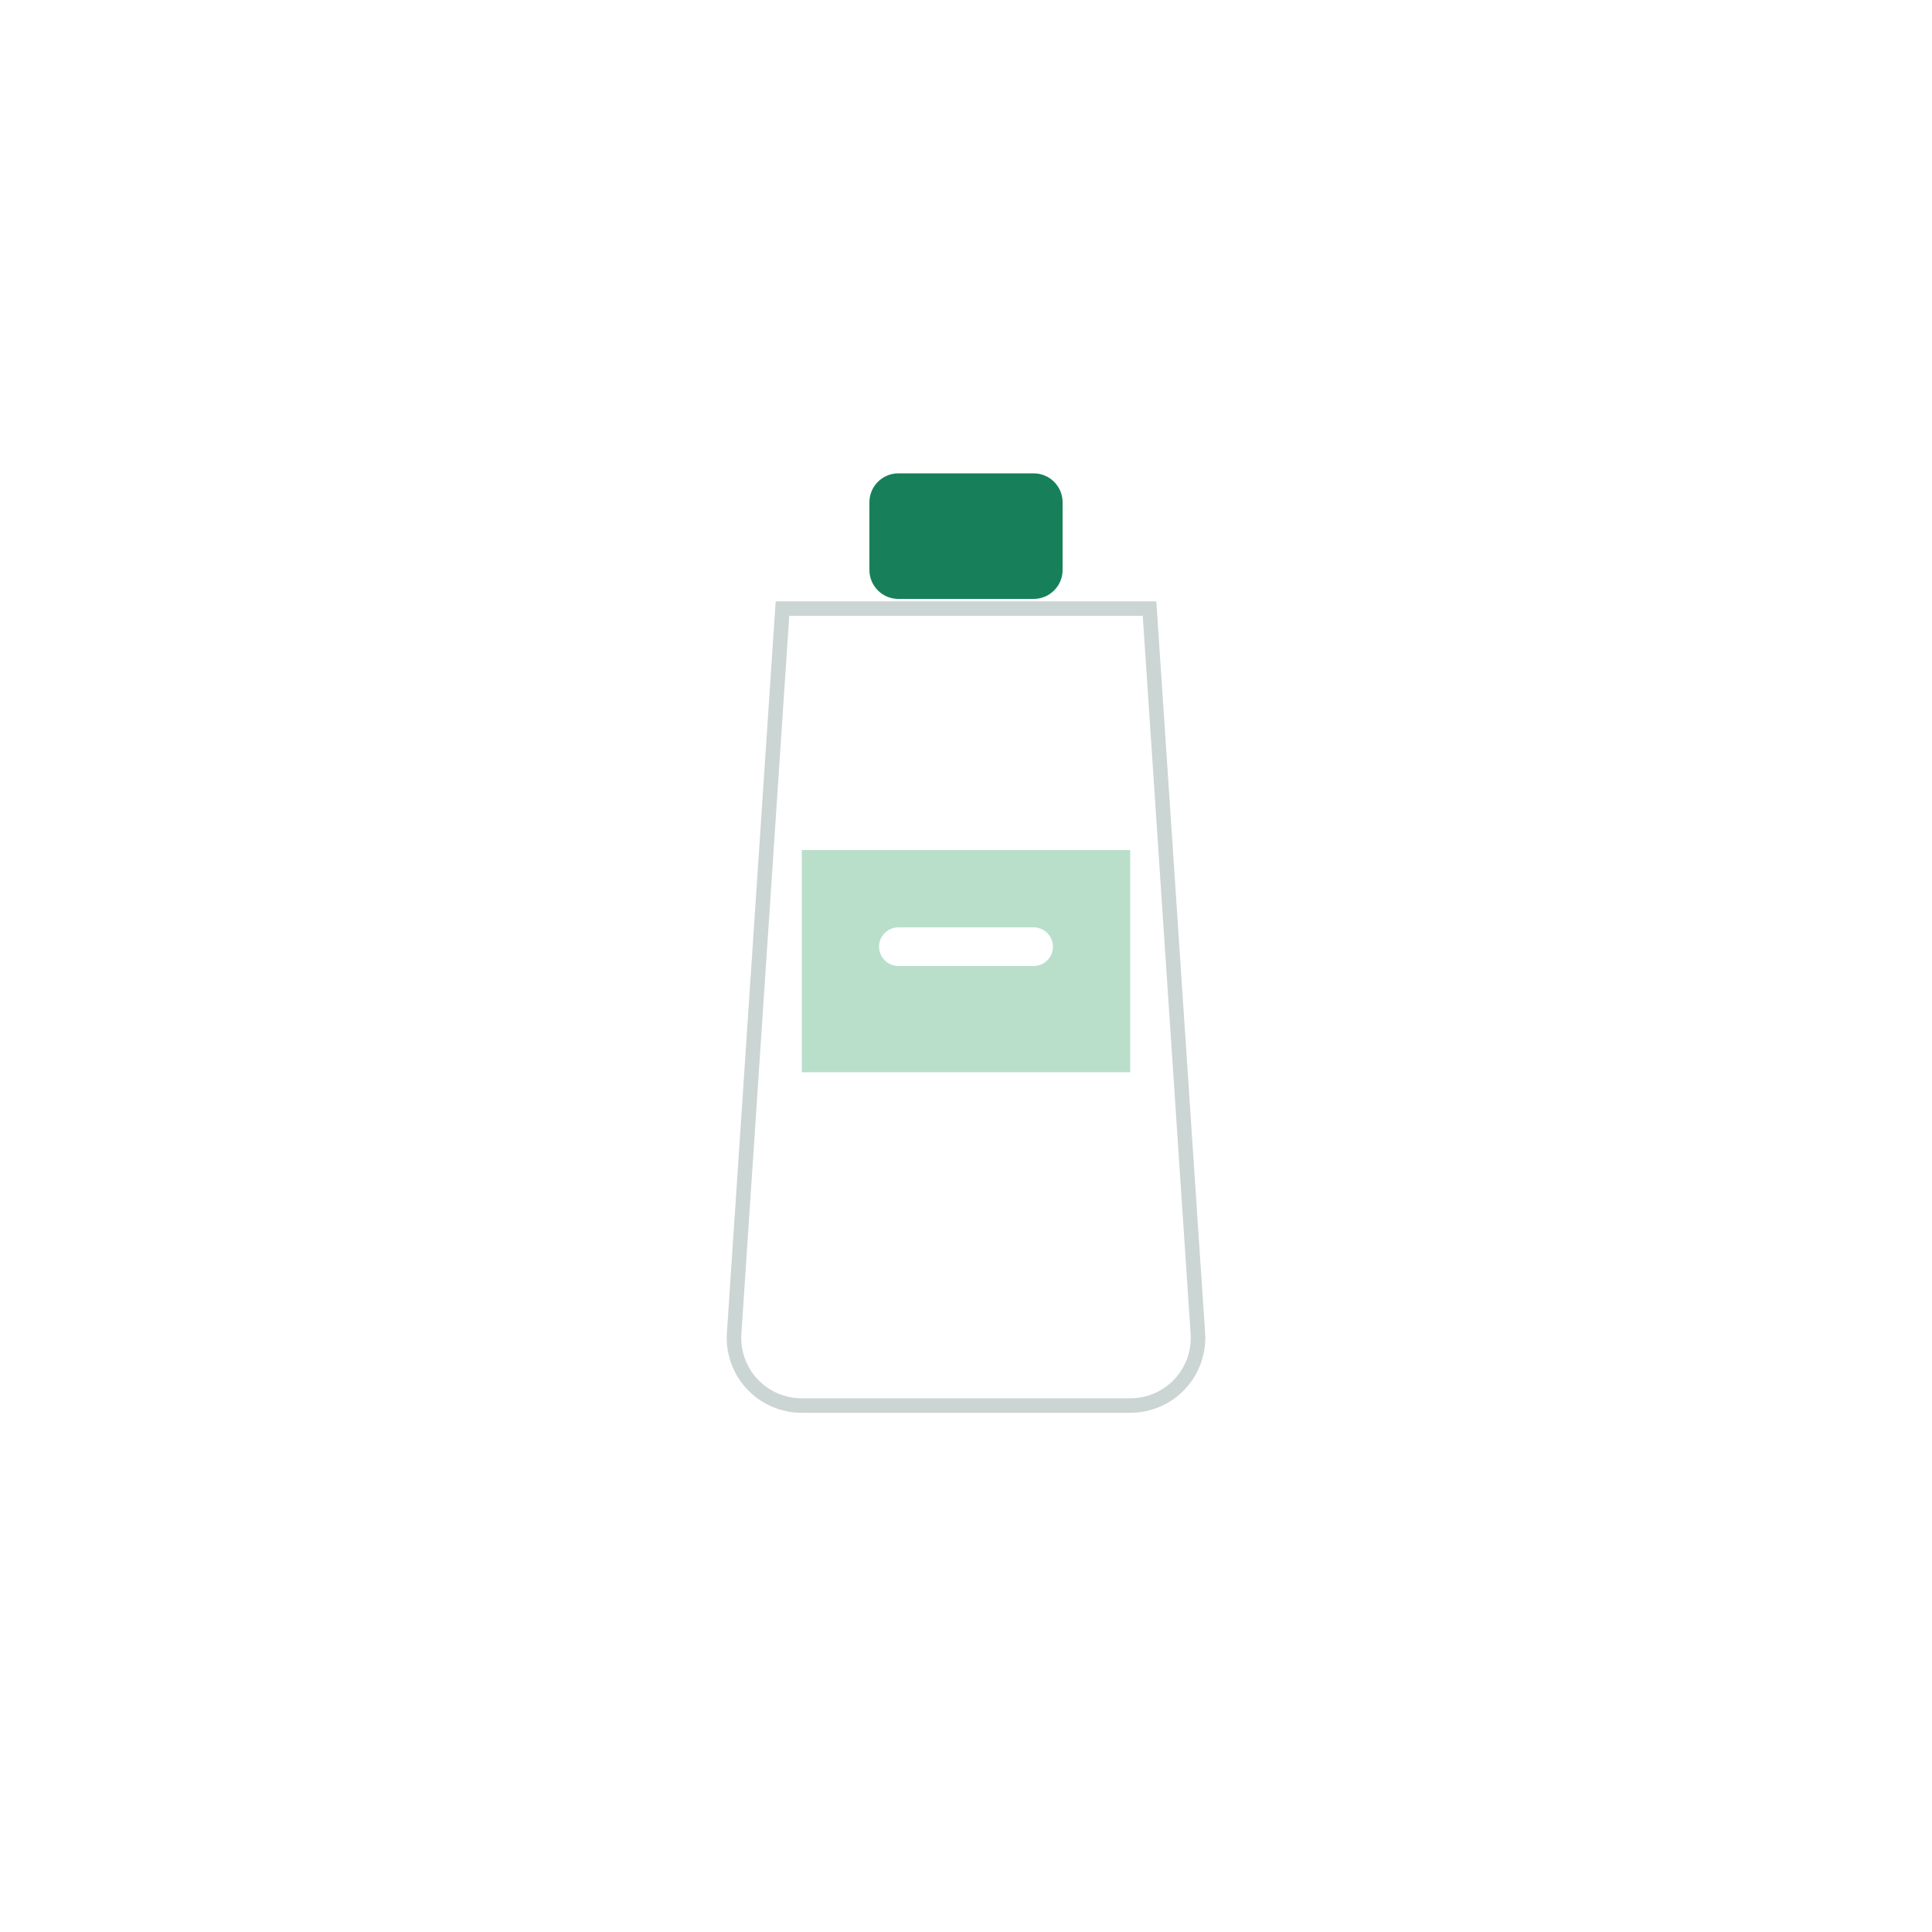
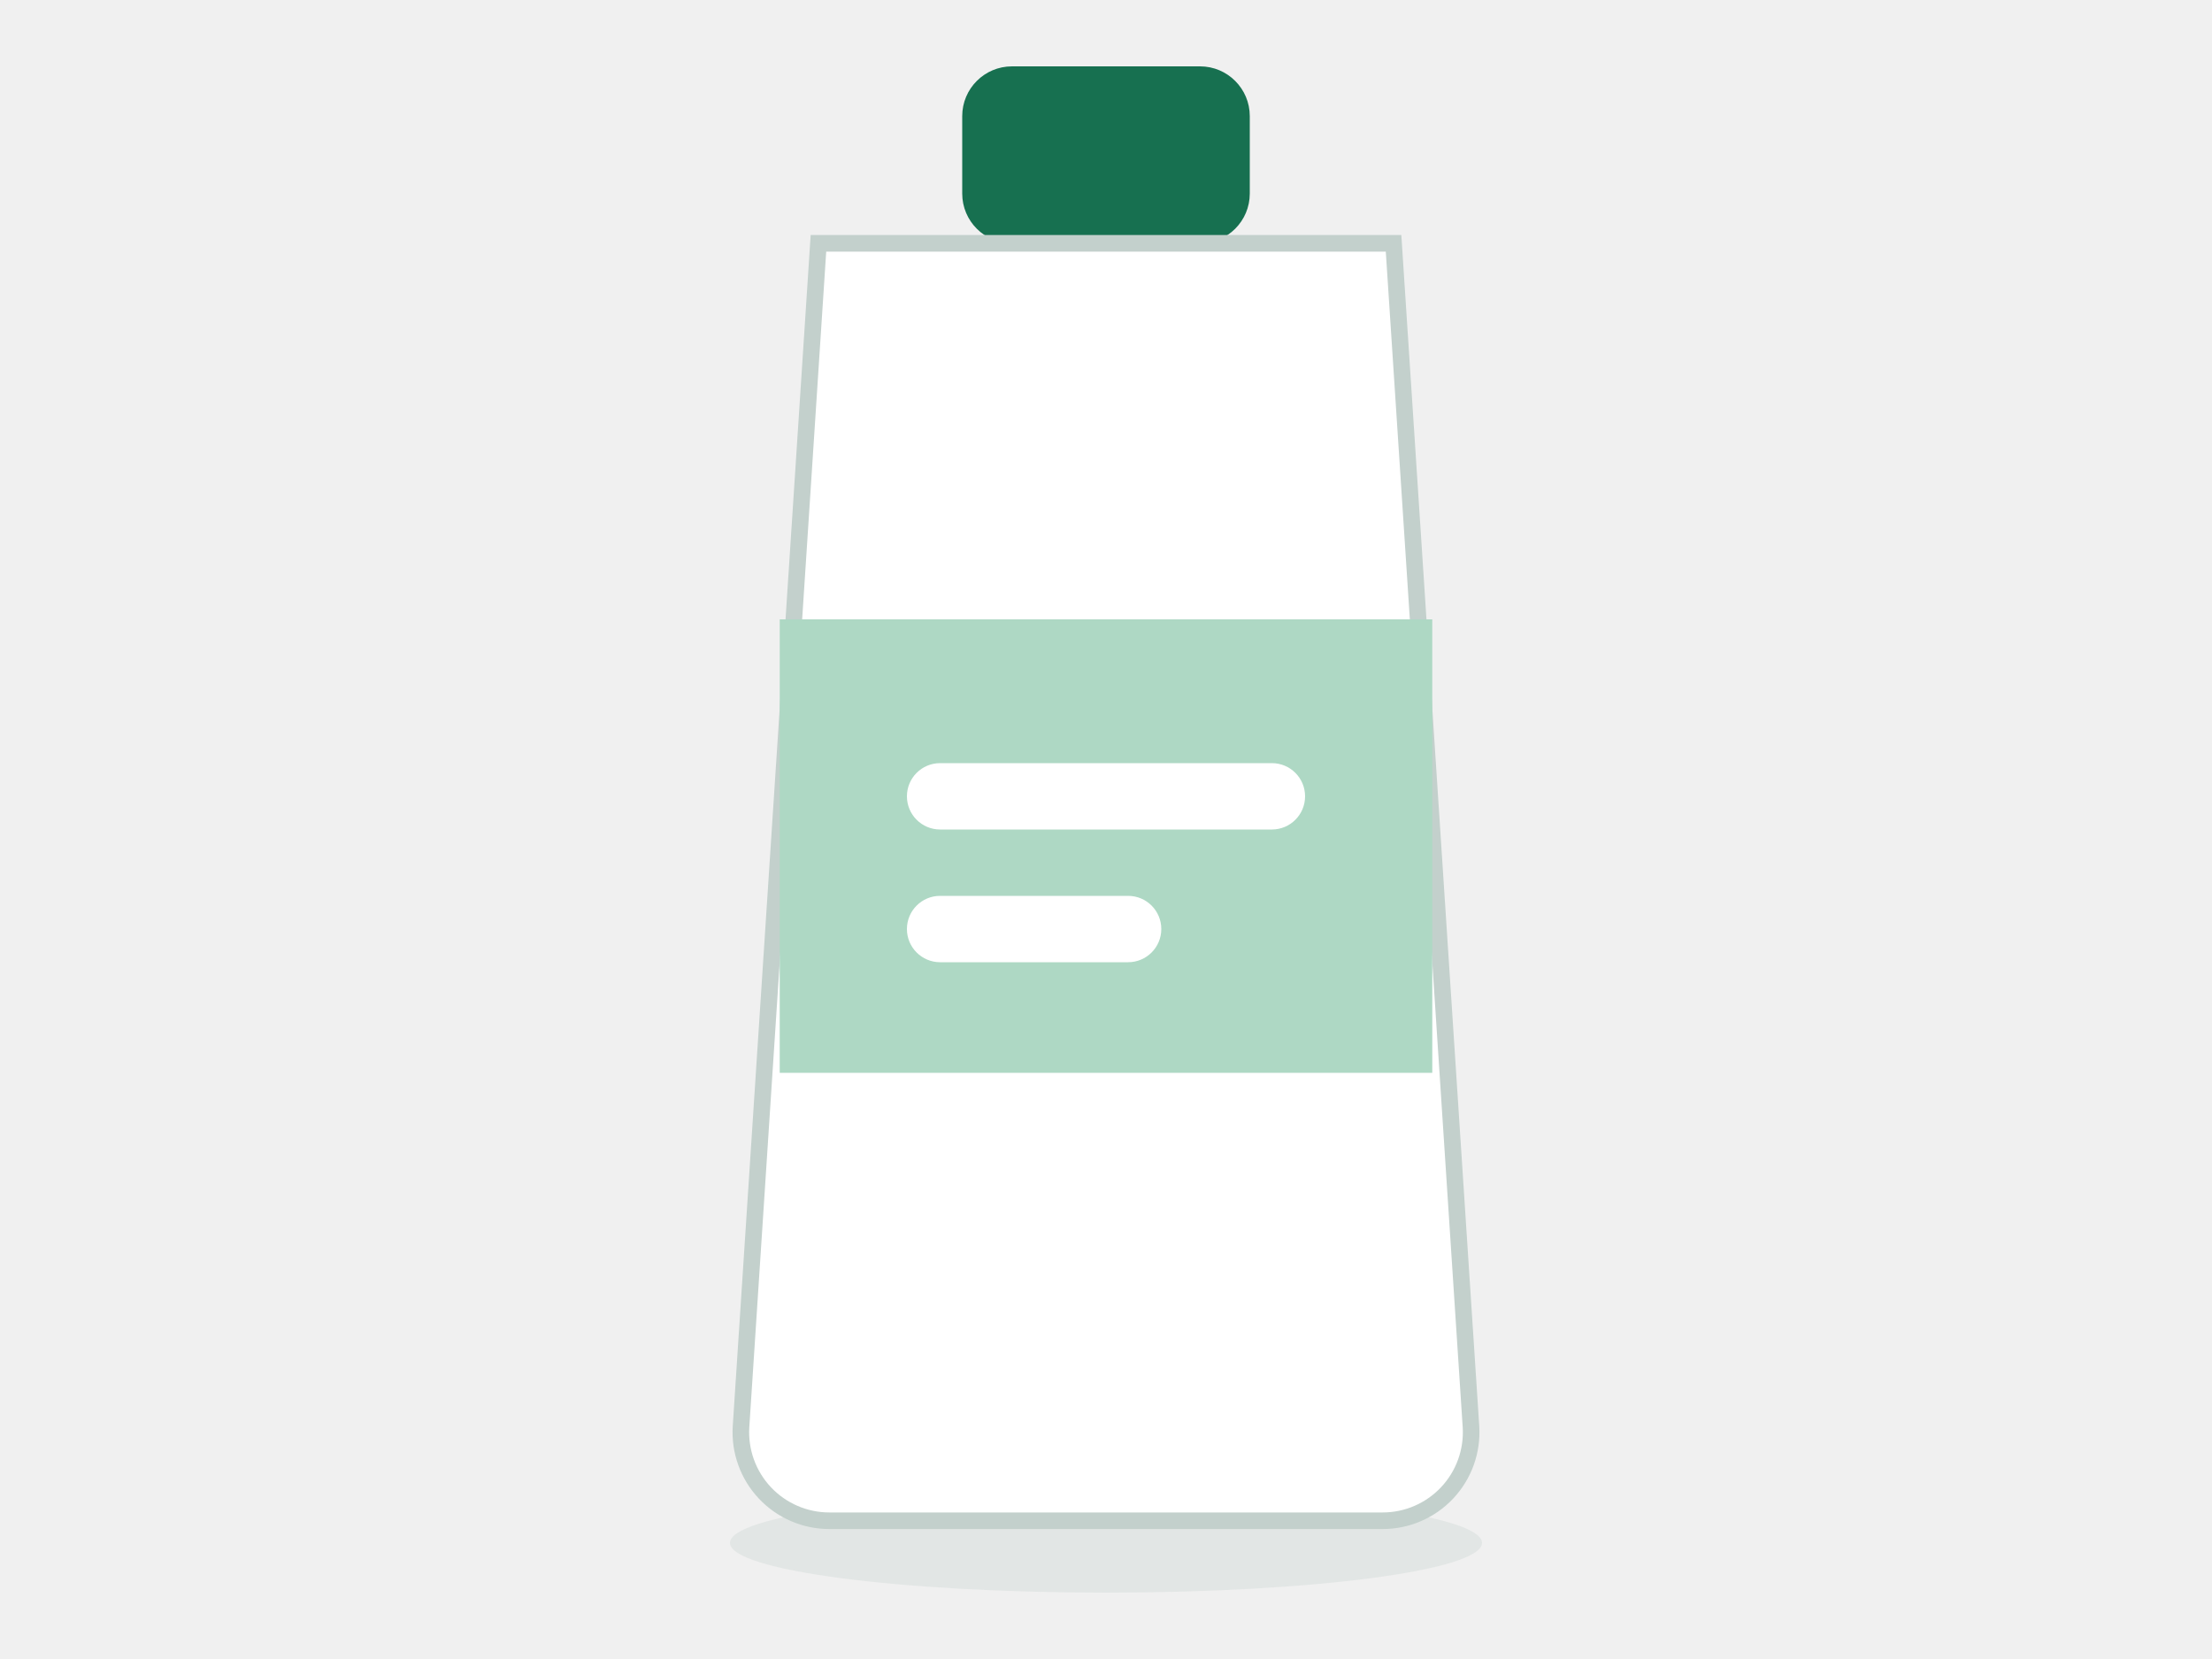
- <svg xmlns="http://www.w3.org/2000/svg" viewBox="0 0 400 400" width="400" height="400" role="img">
-   <rect width="400" height="400" rx="0" fill="#ffffff" />
-   <rect x="180" y="98" width="40" height="26" rx="6" fill="#17805a" />
-   <path d="M162 126h76l10 150a14 14 0 0 1-14 15h-68a14 14 0 0 1-14-15z" fill="#ffffff" stroke="#cbd5d3" stroke-width="3" />
-   <rect x="166" y="176" width="68" height="46" fill="#b9dfcb" />
-   <rect x="182" y="192" width="36" height="8" rx="4" fill="#ffffff" />
+ <svg xmlns="http://www.w3.org/2000/svg" viewBox="0 0 400 300" width="400" height="300" fill="none" role="img">
+   <ellipse cx="200" cy="279" rx="68" ry="9" fill="#c3d0cc" opacity="0.30" />
+   <rect x="174" y="12" width="52" height="32" rx="9" fill="#177050" />
+   <path d="M148 44h104l14 214a16 16 0 0 1-16 17H150a16 16 0 0 1-16-17z" fill="#ffffff" stroke="#c3d0cc" stroke-width="3" />
+   <rect x="141" y="112" width="118" height="82" fill="#aed8c4" />
+   <rect x="164" y="138" width="72" height="12" rx="6" fill="#ffffff" />
+   <rect x="164" y="162" width="46" height="12" rx="6" fill="#ffffff" />
</svg>
